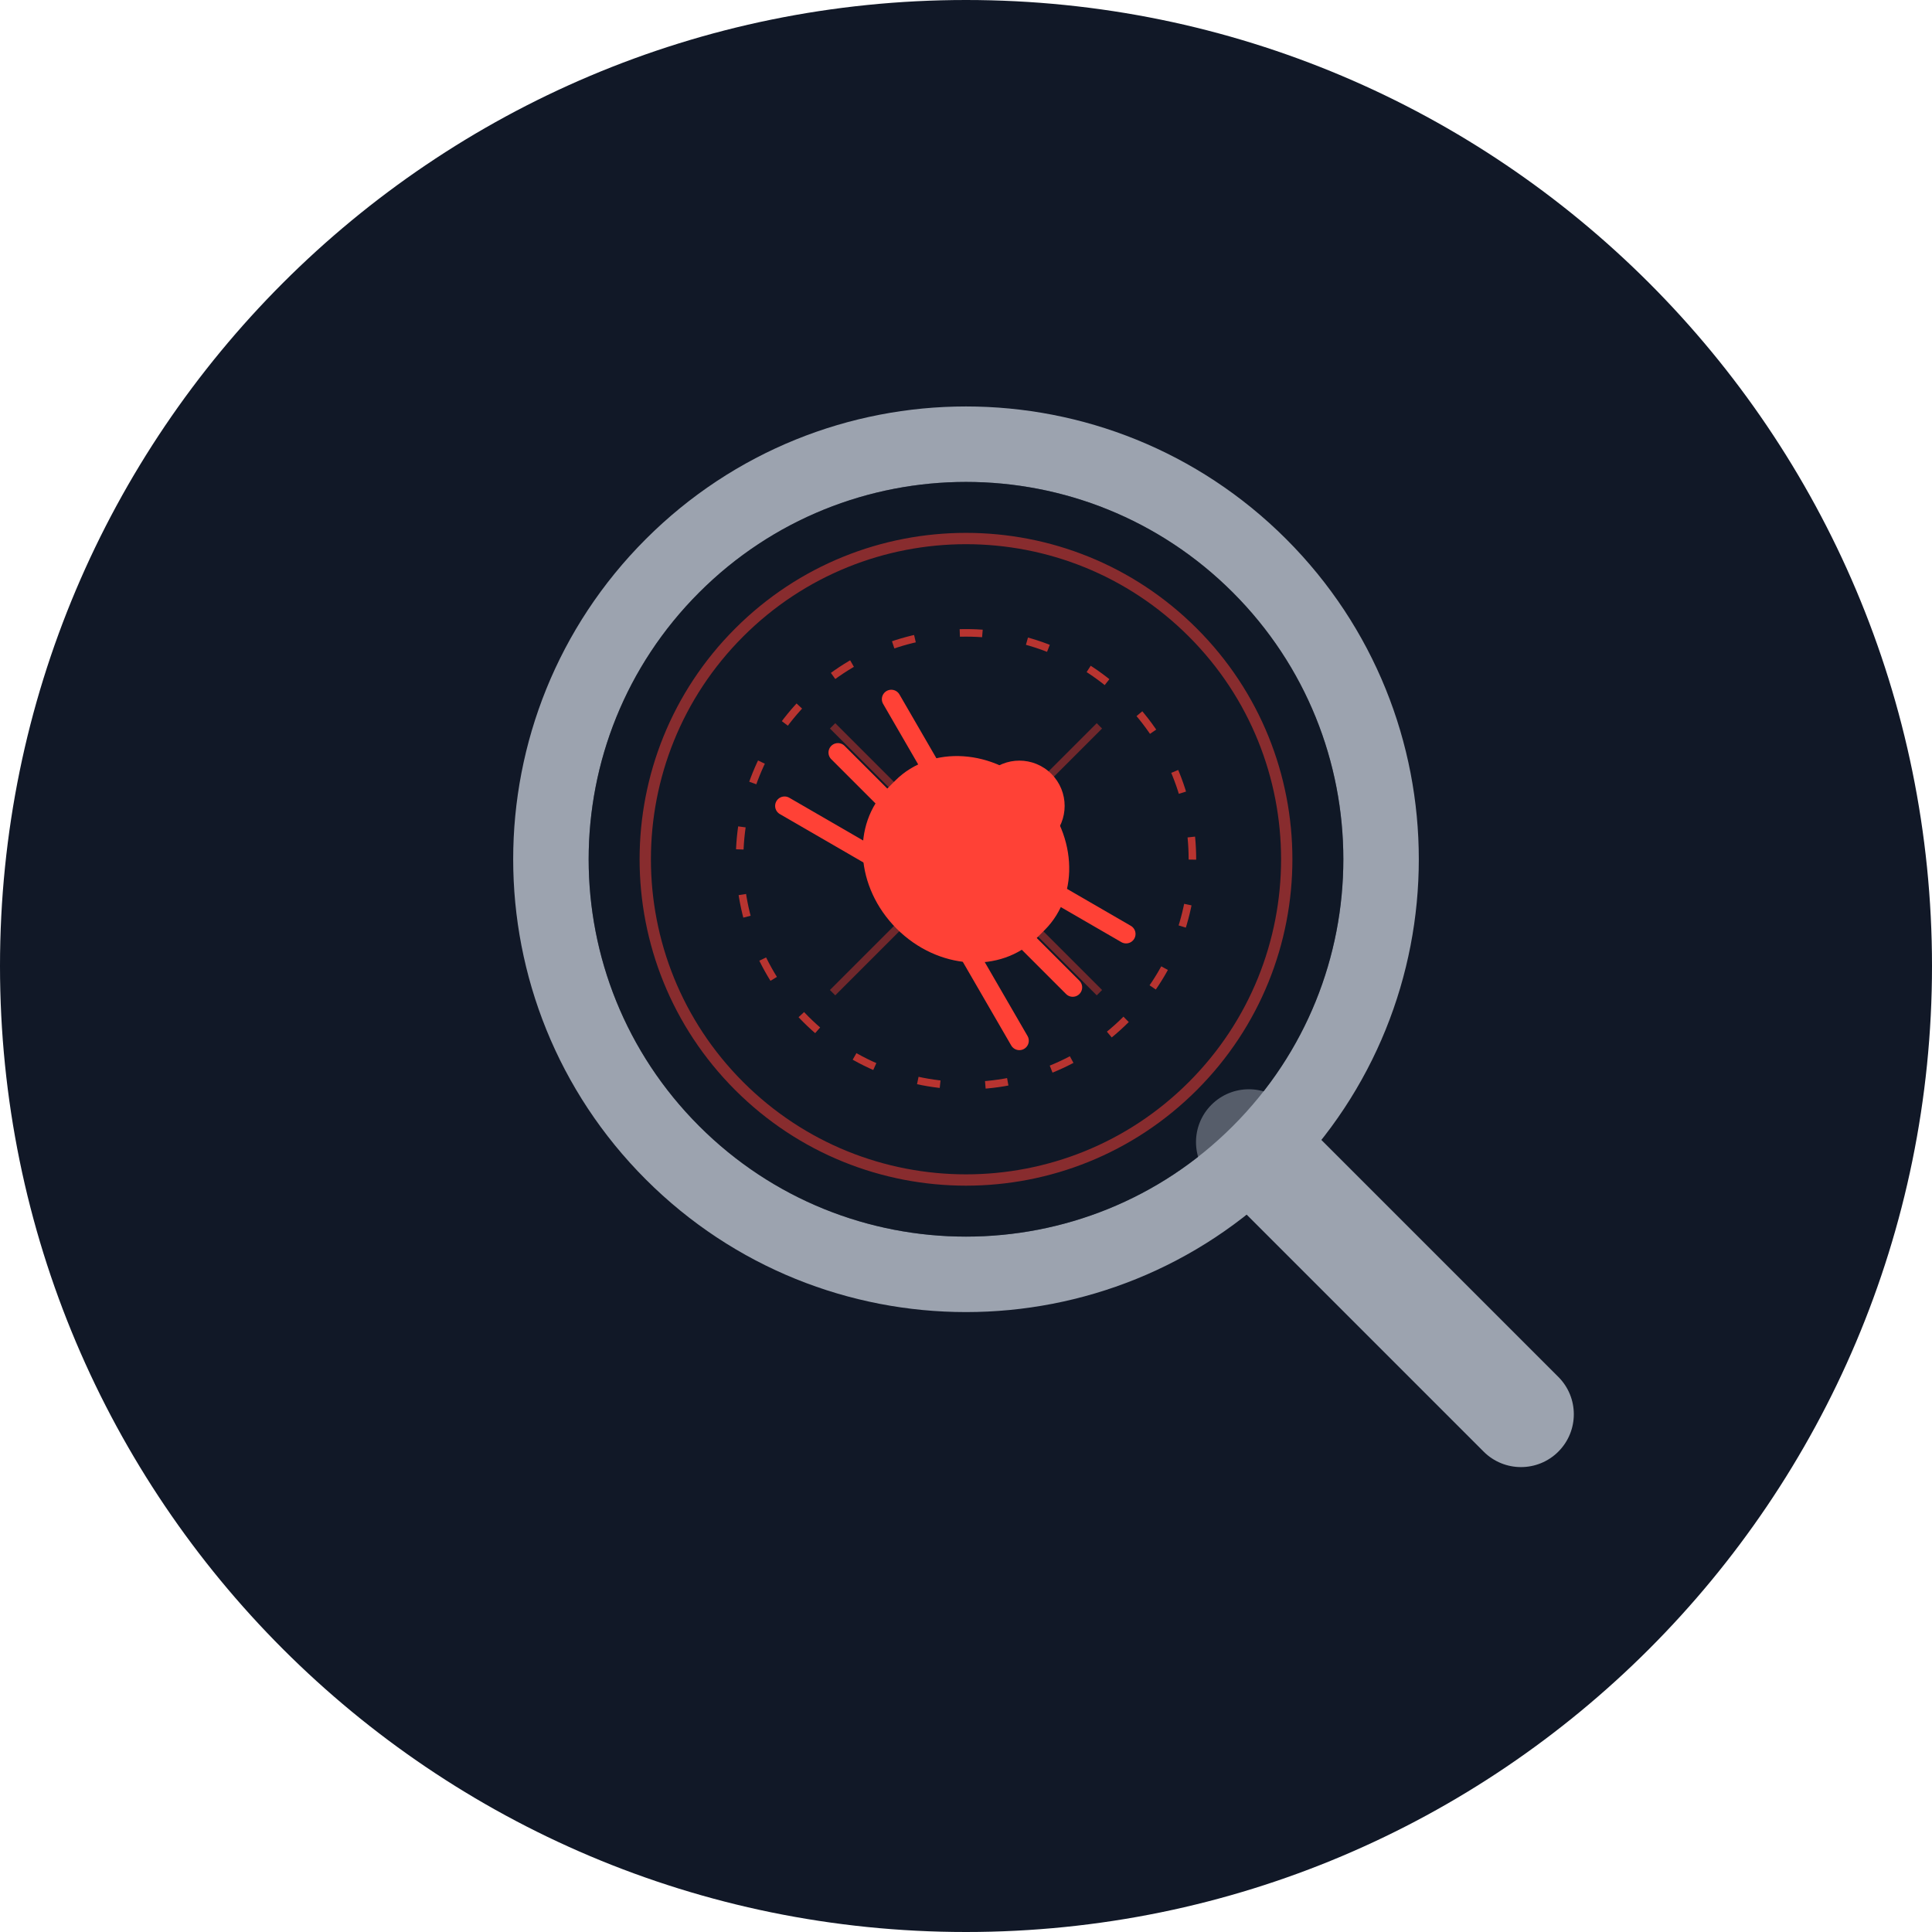
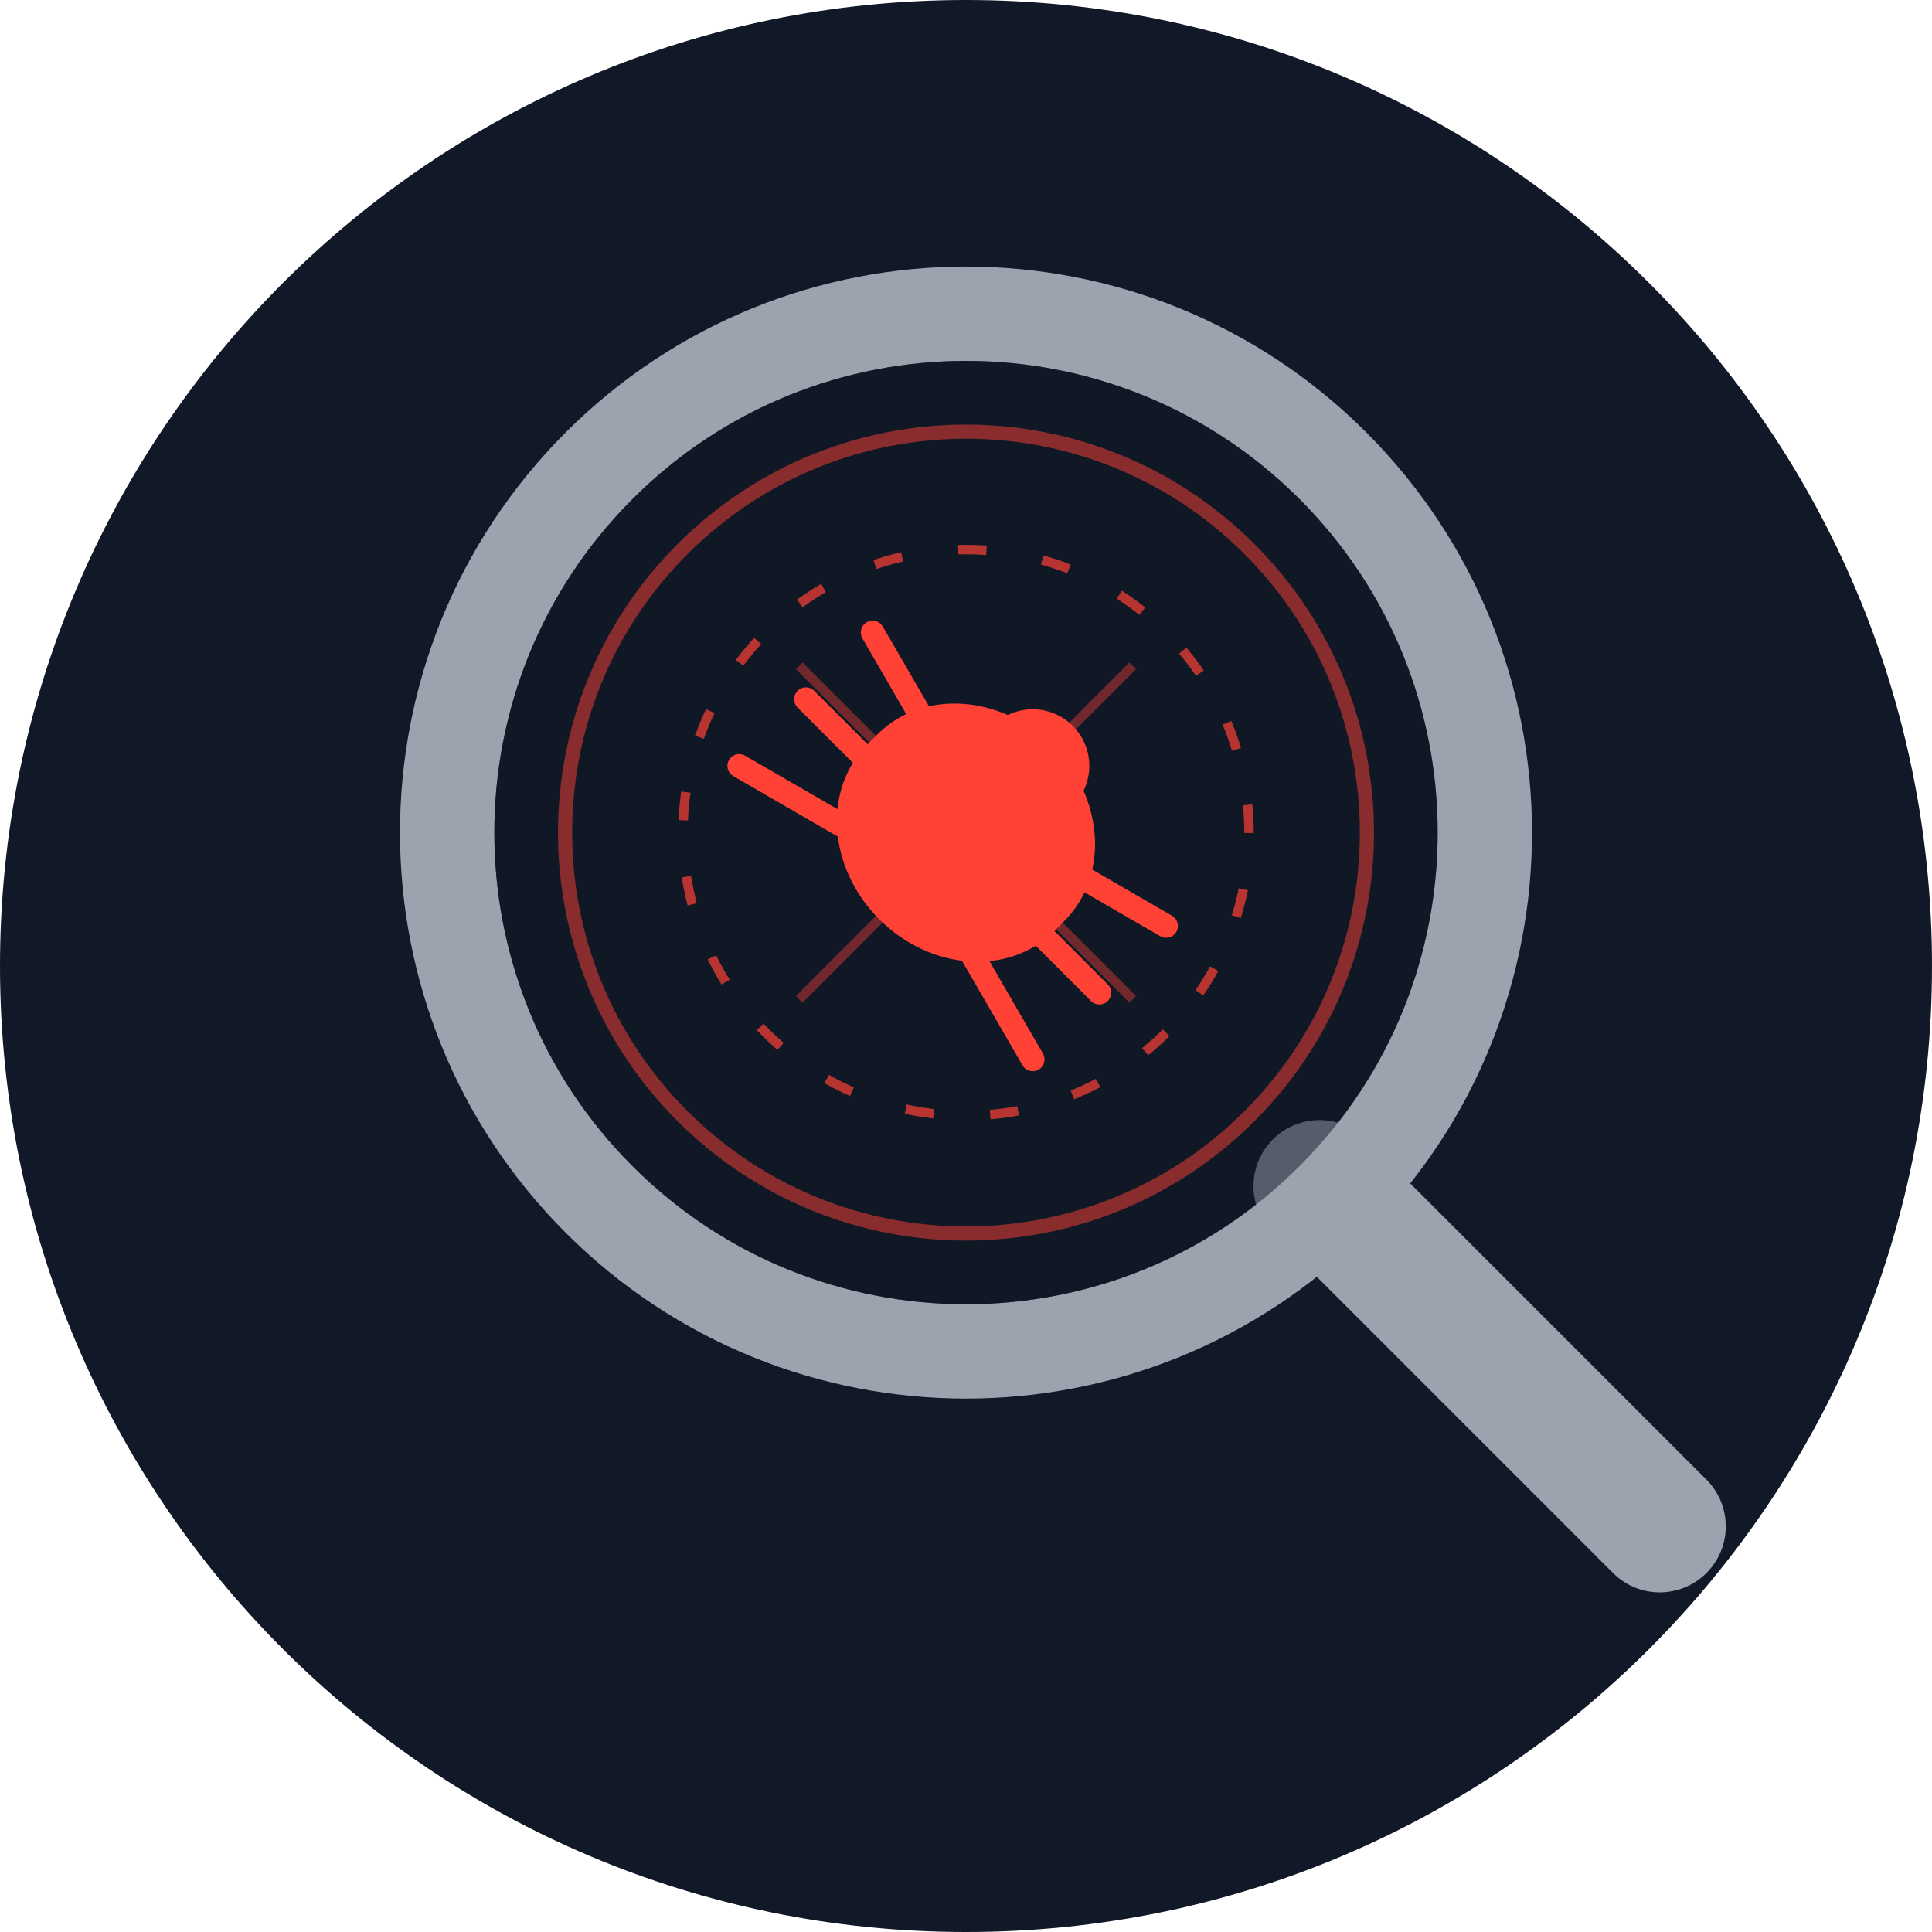
<svg xmlns="http://www.w3.org/2000/svg" width="512" height="512" viewBox="0 0 512 512" fill="none">
  <circle cx="256" cy="256" r="256" fill="#111827" />
-   <g transform="rotate(45 256 256) translate(-20, -20)">
-     <defs>
-       <clipPath id="lensClip">
-         <circle cx="256" cy="256" r="100" />
-       </clipPath>
-     </defs>
-     <rect x="348" y="242" width="130" height="28" rx="14" fill="#9CA3AF" />
-     <circle cx="256" cy="256" r="110" stroke="#9CA3AF" stroke-width="20" />
-     <g clip-path="url(#lensClip)">
-       <circle cx="256" cy="256" r="100" fill="#111827" fill-opacity="0.5" />
-       <circle cx="256" cy="256" r="85" stroke="#FF4136" stroke-width="3" stroke-opacity="0.5" />
-       <circle cx="256" cy="256" r="60" stroke="#FF4136" stroke-width="2" stroke-opacity="0.7" stroke-dasharray="6 12" />
-       <path d="M256 206V306 M206 256H306" stroke="#FF4136" stroke-width="2" stroke-opacity="0.4" />
-       <g fill="#FF4136">
-         <path d="M256 282C240.523 282 228 271.031 228 257.5V254.5C228 241.031 240.523 230 256 230C271.477 230 284 241.031 284 254.5V257.5C284 271.031 271.477 282 256 282Z" />
-         <circle cx="256" cy="236" r="12" />
-         <path d="M242 248L212 240" stroke="#FF4136" stroke-width="5" stroke-linecap="round" />
-         <path d="M242 260L212 260" stroke="#FF4136" stroke-width="5" stroke-linecap="round" />
-         <path d="M242 272L212 280" stroke="#FF4136" stroke-width="5" stroke-linecap="round" />
-         <path d="M270 248L300 240" stroke="#FF4136" stroke-width="5" stroke-linecap="round" />
-         <path d="M270 260L300 260" stroke="#FF4136" stroke-width="5" stroke-linecap="round" />
-         <path d="M270 272L300 280" stroke="#FF4136" stroke-width="5" stroke-linecap="round" />
+   <g transform="translate(256,256) scale(1.25) translate(-256,-256)">
+     <g transform="rotate(45 256 256) translate(-20, -20)">
+       <defs>
+         <clipPath id="lensClip">
+           <circle cx="256" cy="256" r="100" />
+         </clipPath>
+       </defs>
+       <rect x="348" y="242" width="130" height="28" rx="14" fill="#9CA3AF" />
+       <circle cx="256" cy="256" r="110" stroke="#9CA3AF" stroke-width="20" />
+       <g clip-path="url(#lensClip)">
+         <circle cx="256" cy="256" r="100" fill="#111827" fill-opacity="0.5" />
+         <circle cx="256" cy="256" r="85" stroke="#FF4136" stroke-width="3" stroke-opacity="0.5" />
+         <circle cx="256" cy="256" r="60" stroke="#FF4136" stroke-width="2" stroke-opacity="0.7" stroke-dasharray="6 12" />
+         <path d="M256 206V306 M206 256H306" stroke="#FF4136" stroke-width="2" stroke-opacity="0.4" />
+         <g fill="#FF4136">
+           <path d="M256 282C240.523 282 228 271.031 228 257.5V254.5C228 241.031 240.523 230 256 230C271.477 230 284 241.031 284 254.5V257.5C284 271.031 271.477 282 256 282Z" />
+           <circle cx="256" cy="236" r="12" />
+           <path d="M242 248L212 240" stroke="#FF4136" stroke-width="5" stroke-linecap="round" />
+           <path d="M242 260L212 260" stroke="#FF4136" stroke-width="5" stroke-linecap="round" />
+           <path d="M242 272L212 280" stroke="#FF4136" stroke-width="5" stroke-linecap="round" />
+           <path d="M270 248L300 240" stroke="#FF4136" stroke-width="5" stroke-linecap="round" />
+           <path d="M270 260L300 260" stroke="#FF4136" stroke-width="5" stroke-linecap="round" />
+           <path d="M270 272L300 280" stroke="#FF4136" stroke-width="5" stroke-linecap="round" />
+         </g>
      </g>
    </g>
  </g>
</svg>
